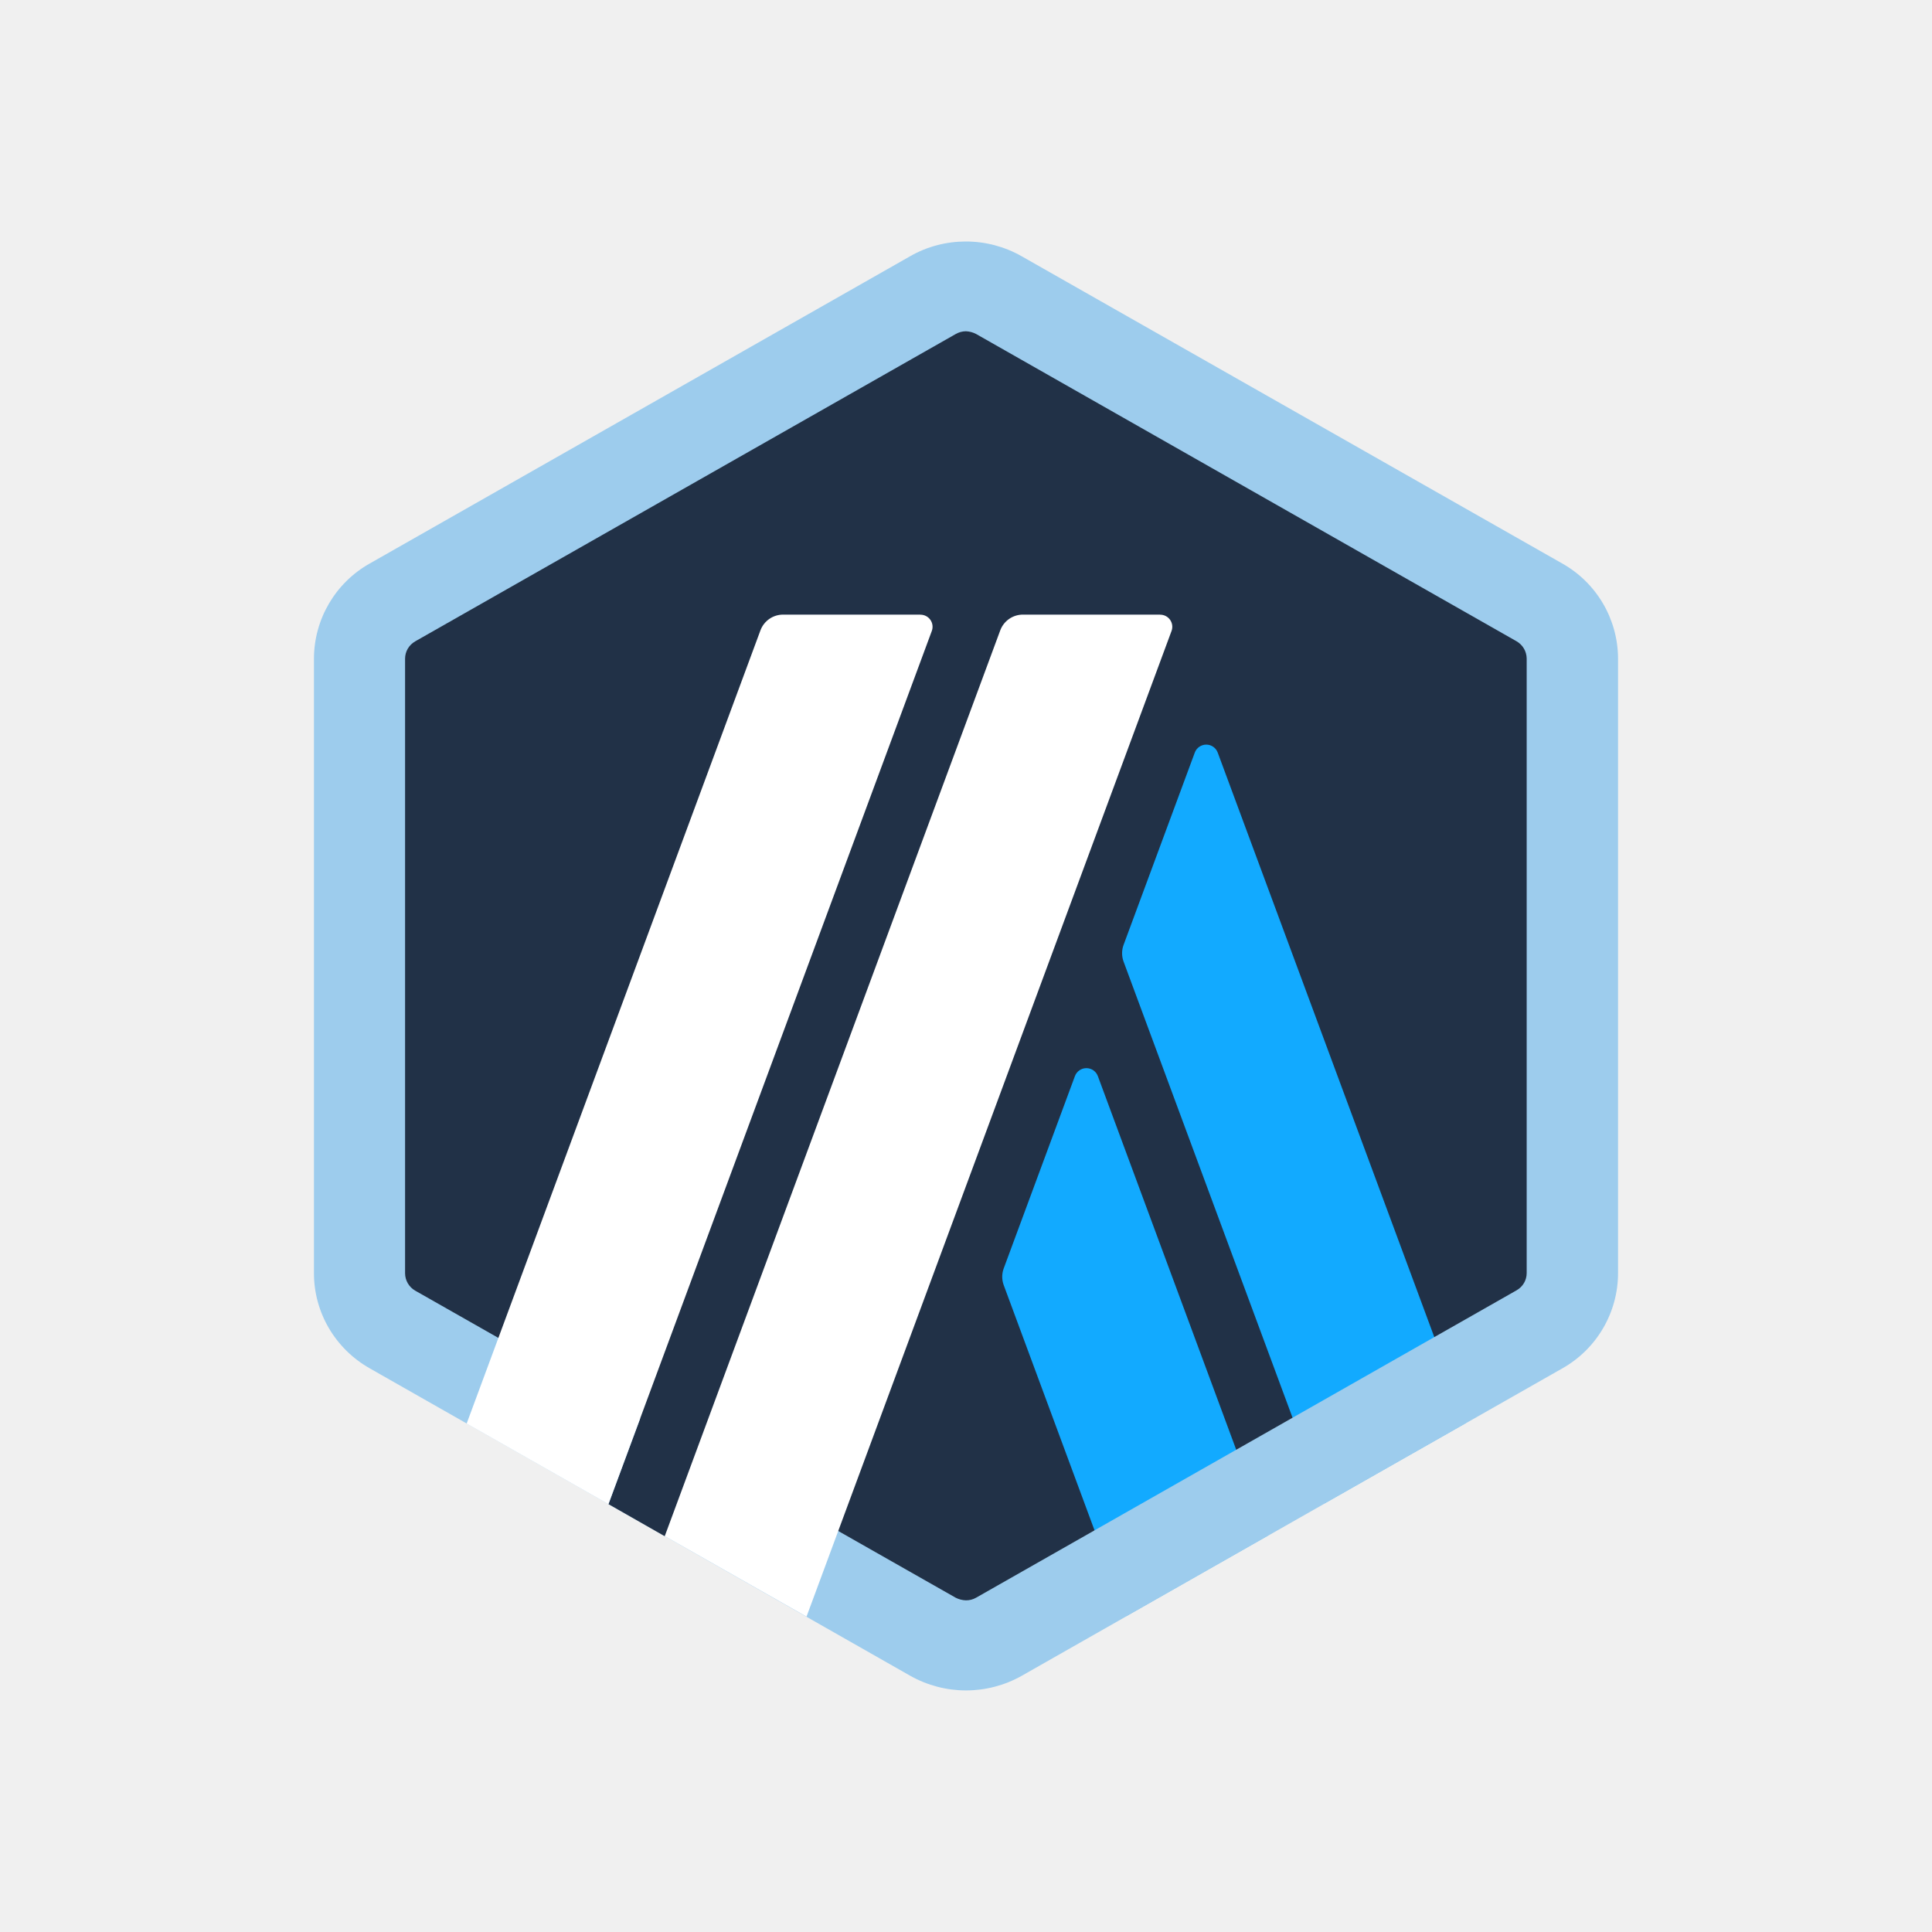
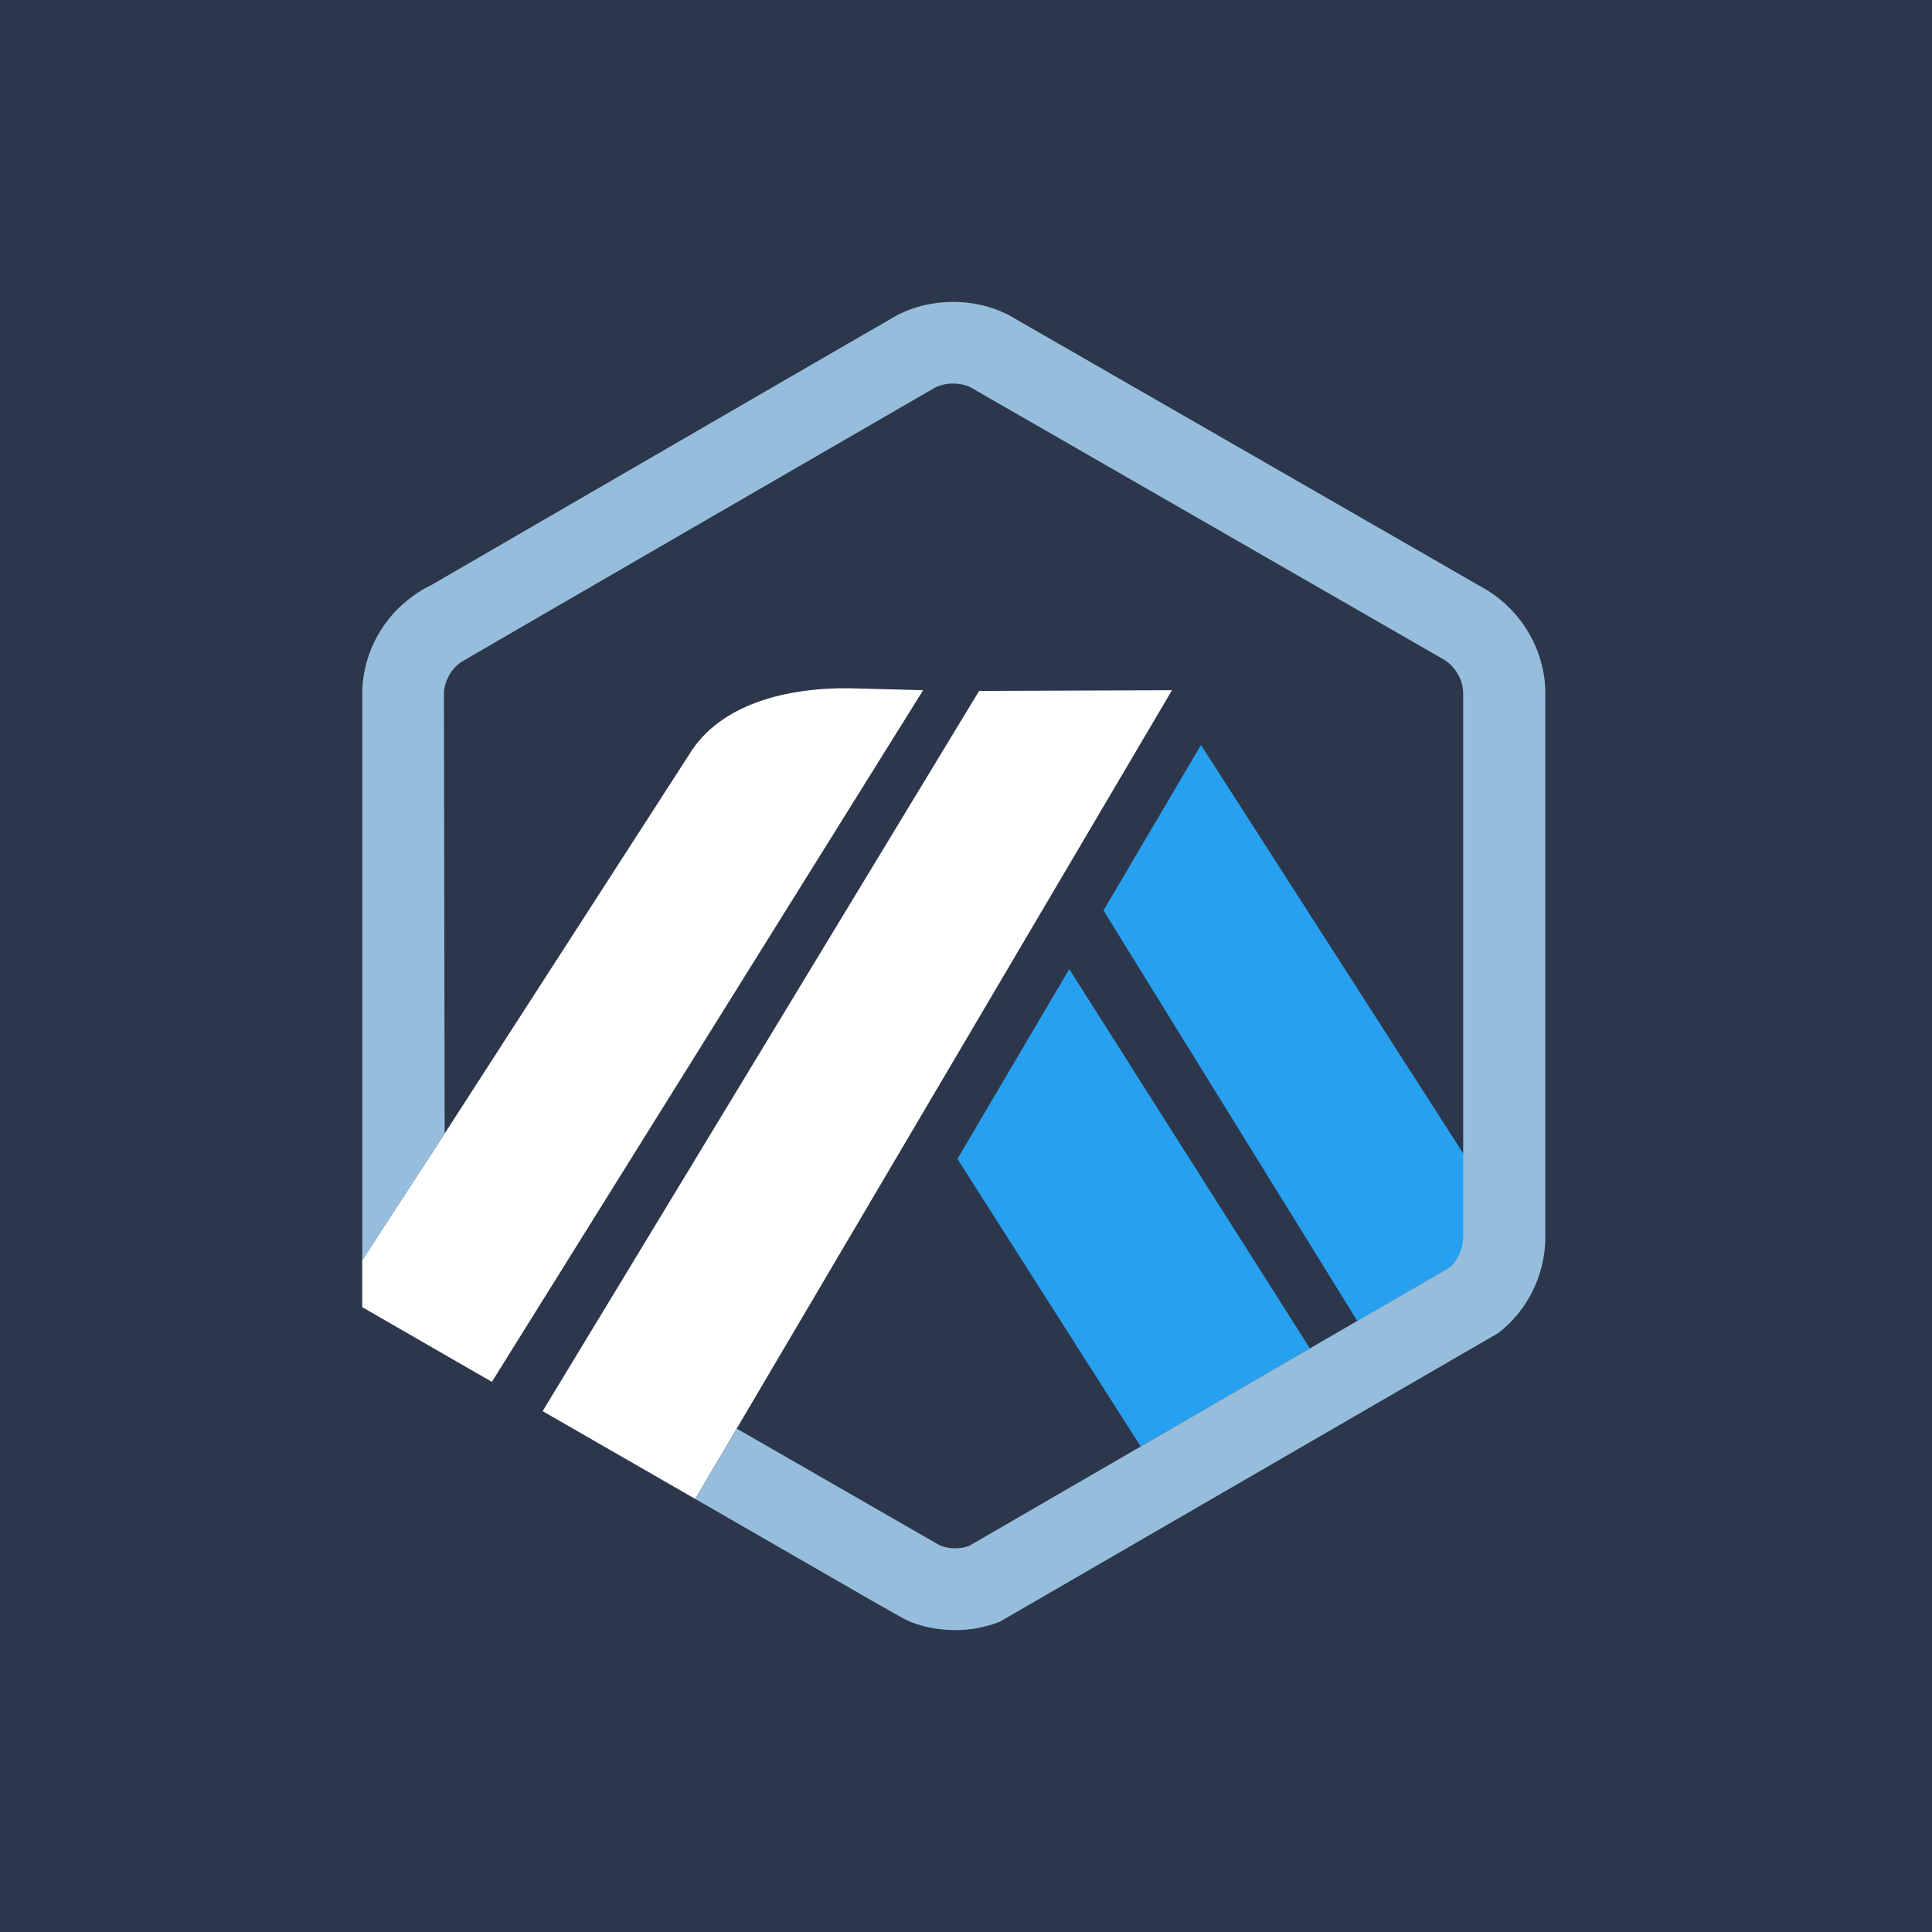
- <svg xmlns="http://www.w3.org/2000/svg" width="24" height="24" fill="none" viewBox="0 0 24 24">
-   <path fill="#213147" d="M4.515 8.471v7.056c0 .45.245.867.64 1.092l6.205 3.529a1.3 1.3 0 0 0 1.28 0l6.203-3.53c.396-.224.64-.64.64-1.09V8.47c0-.45-.244-.867-.64-1.091L12.64 3.85a1.3 1.3 0 0 0-1.28 0L5.155 7.38a1.25 1.25 0 0 0-.639 1.091" />
-   <path fill="#12AAFF" d="m13.353 13.368-.885 2.39a.3.3 0 0 0 0 .205l1.523 4.112 1.76-1.001-2.113-5.706a.152.152 0 0 0-.285 0m1.774-4.019a.152.152 0 0 0-.285 0l-.885 2.39a.3.3 0 0 0 0 .205l2.494 6.732 1.761-1.001z" />
-   <path fill="#9DCCED" d="M11.998 4.115a.3.3 0 0 1 .126.033l6.715 3.818a.25.25 0 0 1 .126.214v7.635c0 .089-.048.17-.126.214l-6.715 3.819a.25.25 0 0 1-.126.032.3.3 0 0 1-.125-.032l-6.715-3.815a.25.25 0 0 1-.126-.215V8.182c0-.089.048-.17.126-.215l6.715-3.818a.26.26 0 0 1 .125-.034m0-1.115c-.238 0-.478.06-.692.183L4.593 7A1.36 1.36 0 0 0 3.9 8.182v7.635c0 .487.264.938.693 1.181l6.714 3.819a1.41 1.41 0 0 0 1.386 0l6.714-3.818a1.36 1.36 0 0 0 .693-1.182V8.182A1.36 1.36 0 0 0 19.407 7l-6.716-3.817A1.4 1.4 0 0 0 11.998 3" />
-   <path fill="#213147" d="m7.559 18.685.617-1.666 1.244 1.018-1.163 1.046z" />
-   <path fill="#fff" d="M11.433 7.635H9.731a.3.3 0 0 0-.285.197l-3.649 9.852 1.761 1.001 4.018-10.849a.15.15 0 0 0-.143-.2m2.979-.001h-1.703a.3.3 0 0 0-.284.197l-4.167 11.25 1.761 1 4.535-12.246a.15.15 0 0 0-.142-.2" />
+ <svg xmlns="http://www.w3.org/2000/svg" width="32" height="32" viewBox="0 0 32 32" fill="none">
+   <rect width="32" height="32" fill="#2C374B" />
+   <path d="M18.276 15.08L19.892 12.339L24.247 19.122L24.249 20.423L24.235 11.466C24.224 11.247 24.108 11.047 23.922 10.928L16.082 6.419C15.899 6.328 15.666 6.329 15.483 6.421C15.458 6.434 15.435 6.447 15.413 6.462L15.386 6.479L7.775 10.889L7.746 10.903C7.708 10.92 7.669 10.942 7.633 10.968C7.489 11.072 7.393 11.225 7.362 11.396C7.358 11.422 7.354 11.449 7.353 11.476L7.364 18.775L11.421 12.488C11.931 11.654 13.044 11.386 14.077 11.4L15.29 11.432L8.146 22.887L8.988 23.372L16.217 11.444L19.412 11.432L12.202 23.662L15.207 25.39L15.566 25.596C15.717 25.658 15.897 25.661 16.05 25.606L24 20.998L22.48 21.879L18.276 15.08ZM18.893 23.958L15.858 19.195L17.71 16.052L21.696 22.334L18.893 23.958Z" fill="#2D374B" />
+   <path d="M15.858 19.195L18.893 23.958L21.696 22.334L17.71 16.052L15.858 19.195Z" fill="#28A0F0" />
+   <path d="M24.249 20.423L24.247 19.122L19.892 12.339L18.277 15.08L22.481 21.879L24.001 20.999C24.15 20.878 24.24 20.7 24.25 20.508L24.249 20.423Z" fill="#28A0F0" />
+   <path d="M6 21.651L8.147 22.888L15.29 11.432L14.077 11.4C13.044 11.386 11.932 11.654 11.421 12.488L7.365 18.775L6 20.872V21.651H6Z" fill="white" />
+   <path d="M19.412 11.432L16.217 11.444L8.988 23.373L11.515 24.827L12.202 23.662L19.412 11.432Z" fill="white" />
+   <path d="M25.595 11.416C25.569 10.748 25.207 10.136 24.64 9.78L16.697 5.212C16.136 4.93 15.436 4.929 14.875 5.212C14.808 5.245 7.15 9.687 7.15 9.687C7.044 9.737 6.942 9.798 6.846 9.867C6.34 10.229 6.032 10.793 6 11.412V20.872L7.365 18.775L7.353 11.476C7.354 11.449 7.358 11.423 7.362 11.397C7.393 11.225 7.489 11.072 7.634 10.968C7.67 10.943 15.459 6.434 15.483 6.422C15.666 6.33 15.899 6.329 16.082 6.419L23.923 10.929C24.108 11.047 24.224 11.247 24.235 11.466V20.508C24.225 20.7 24.149 20.878 24 20.999L22.48 21.879L21.696 22.334L18.893 23.959L16.05 25.606C15.897 25.661 15.718 25.658 15.566 25.596L12.202 23.662L11.515 24.827L14.538 26.568C14.638 26.624 14.727 26.675 14.8 26.716C14.913 26.779 14.99 26.822 15.018 26.835C15.232 26.939 15.541 27 15.82 27C16.075 27 16.324 26.953 16.56 26.861L24.817 22.079C25.291 21.712 25.57 21.158 25.595 20.558V11.416Z" fill="#96BEDC" />
</svg>
